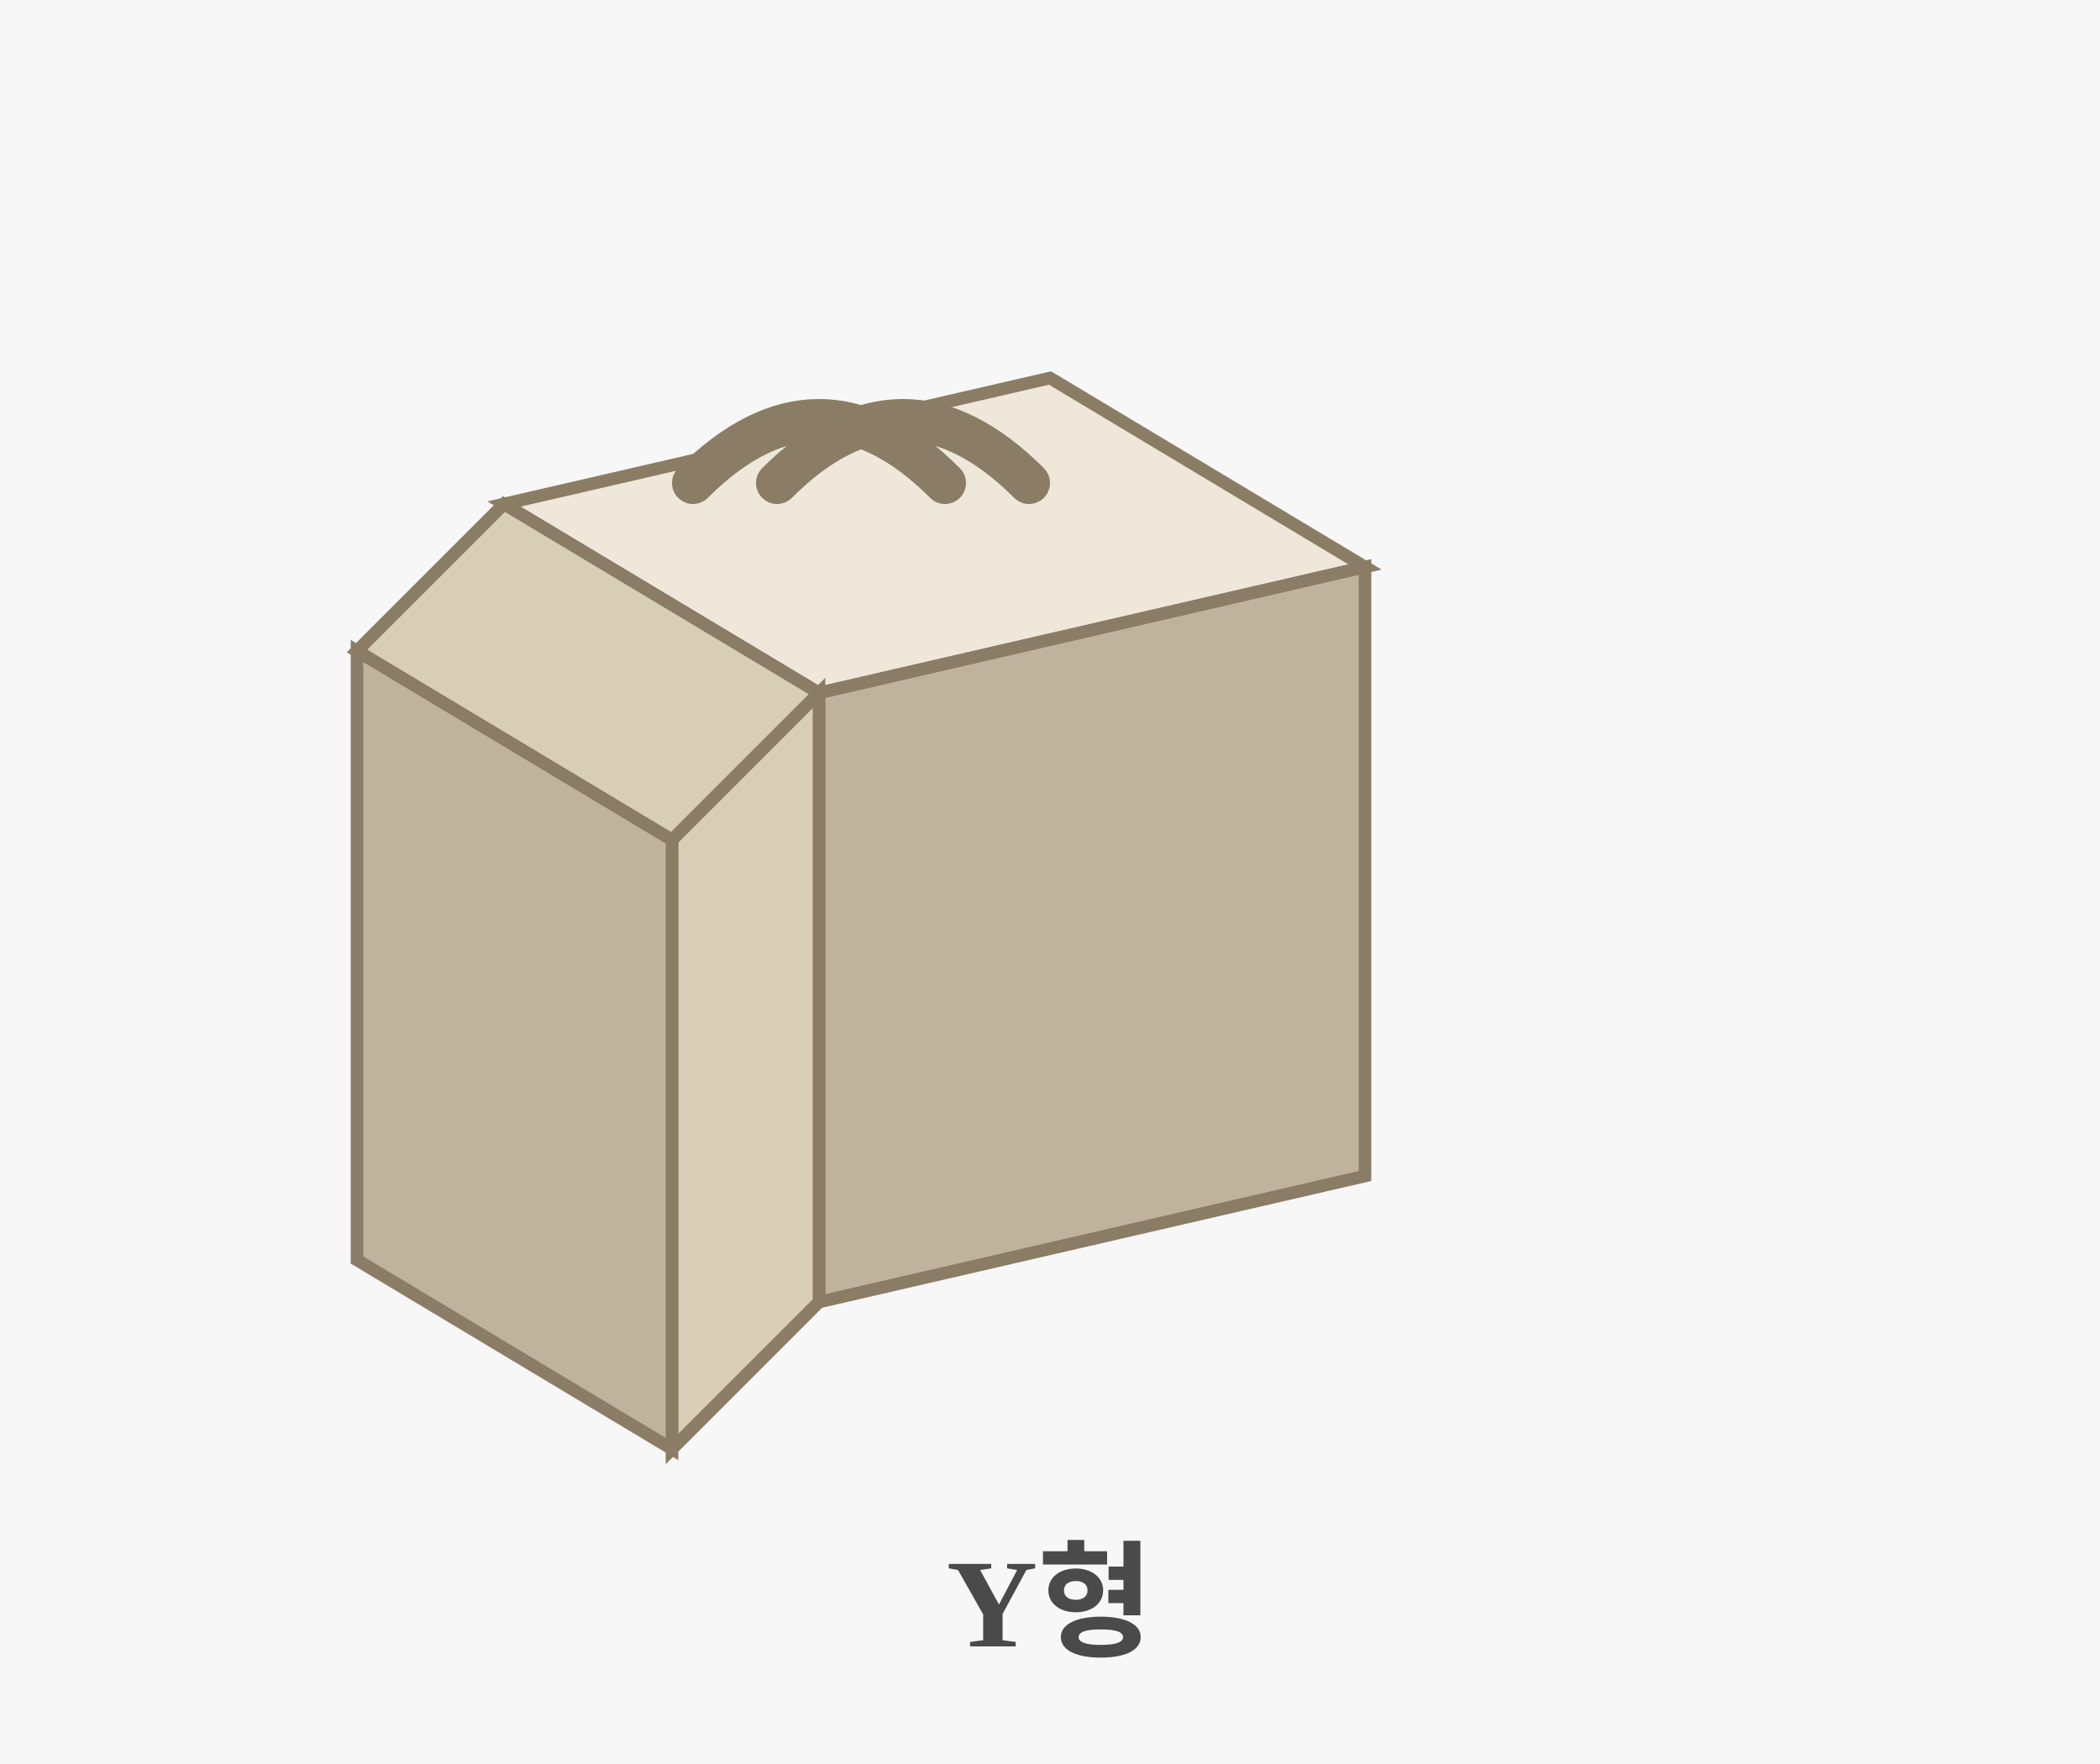
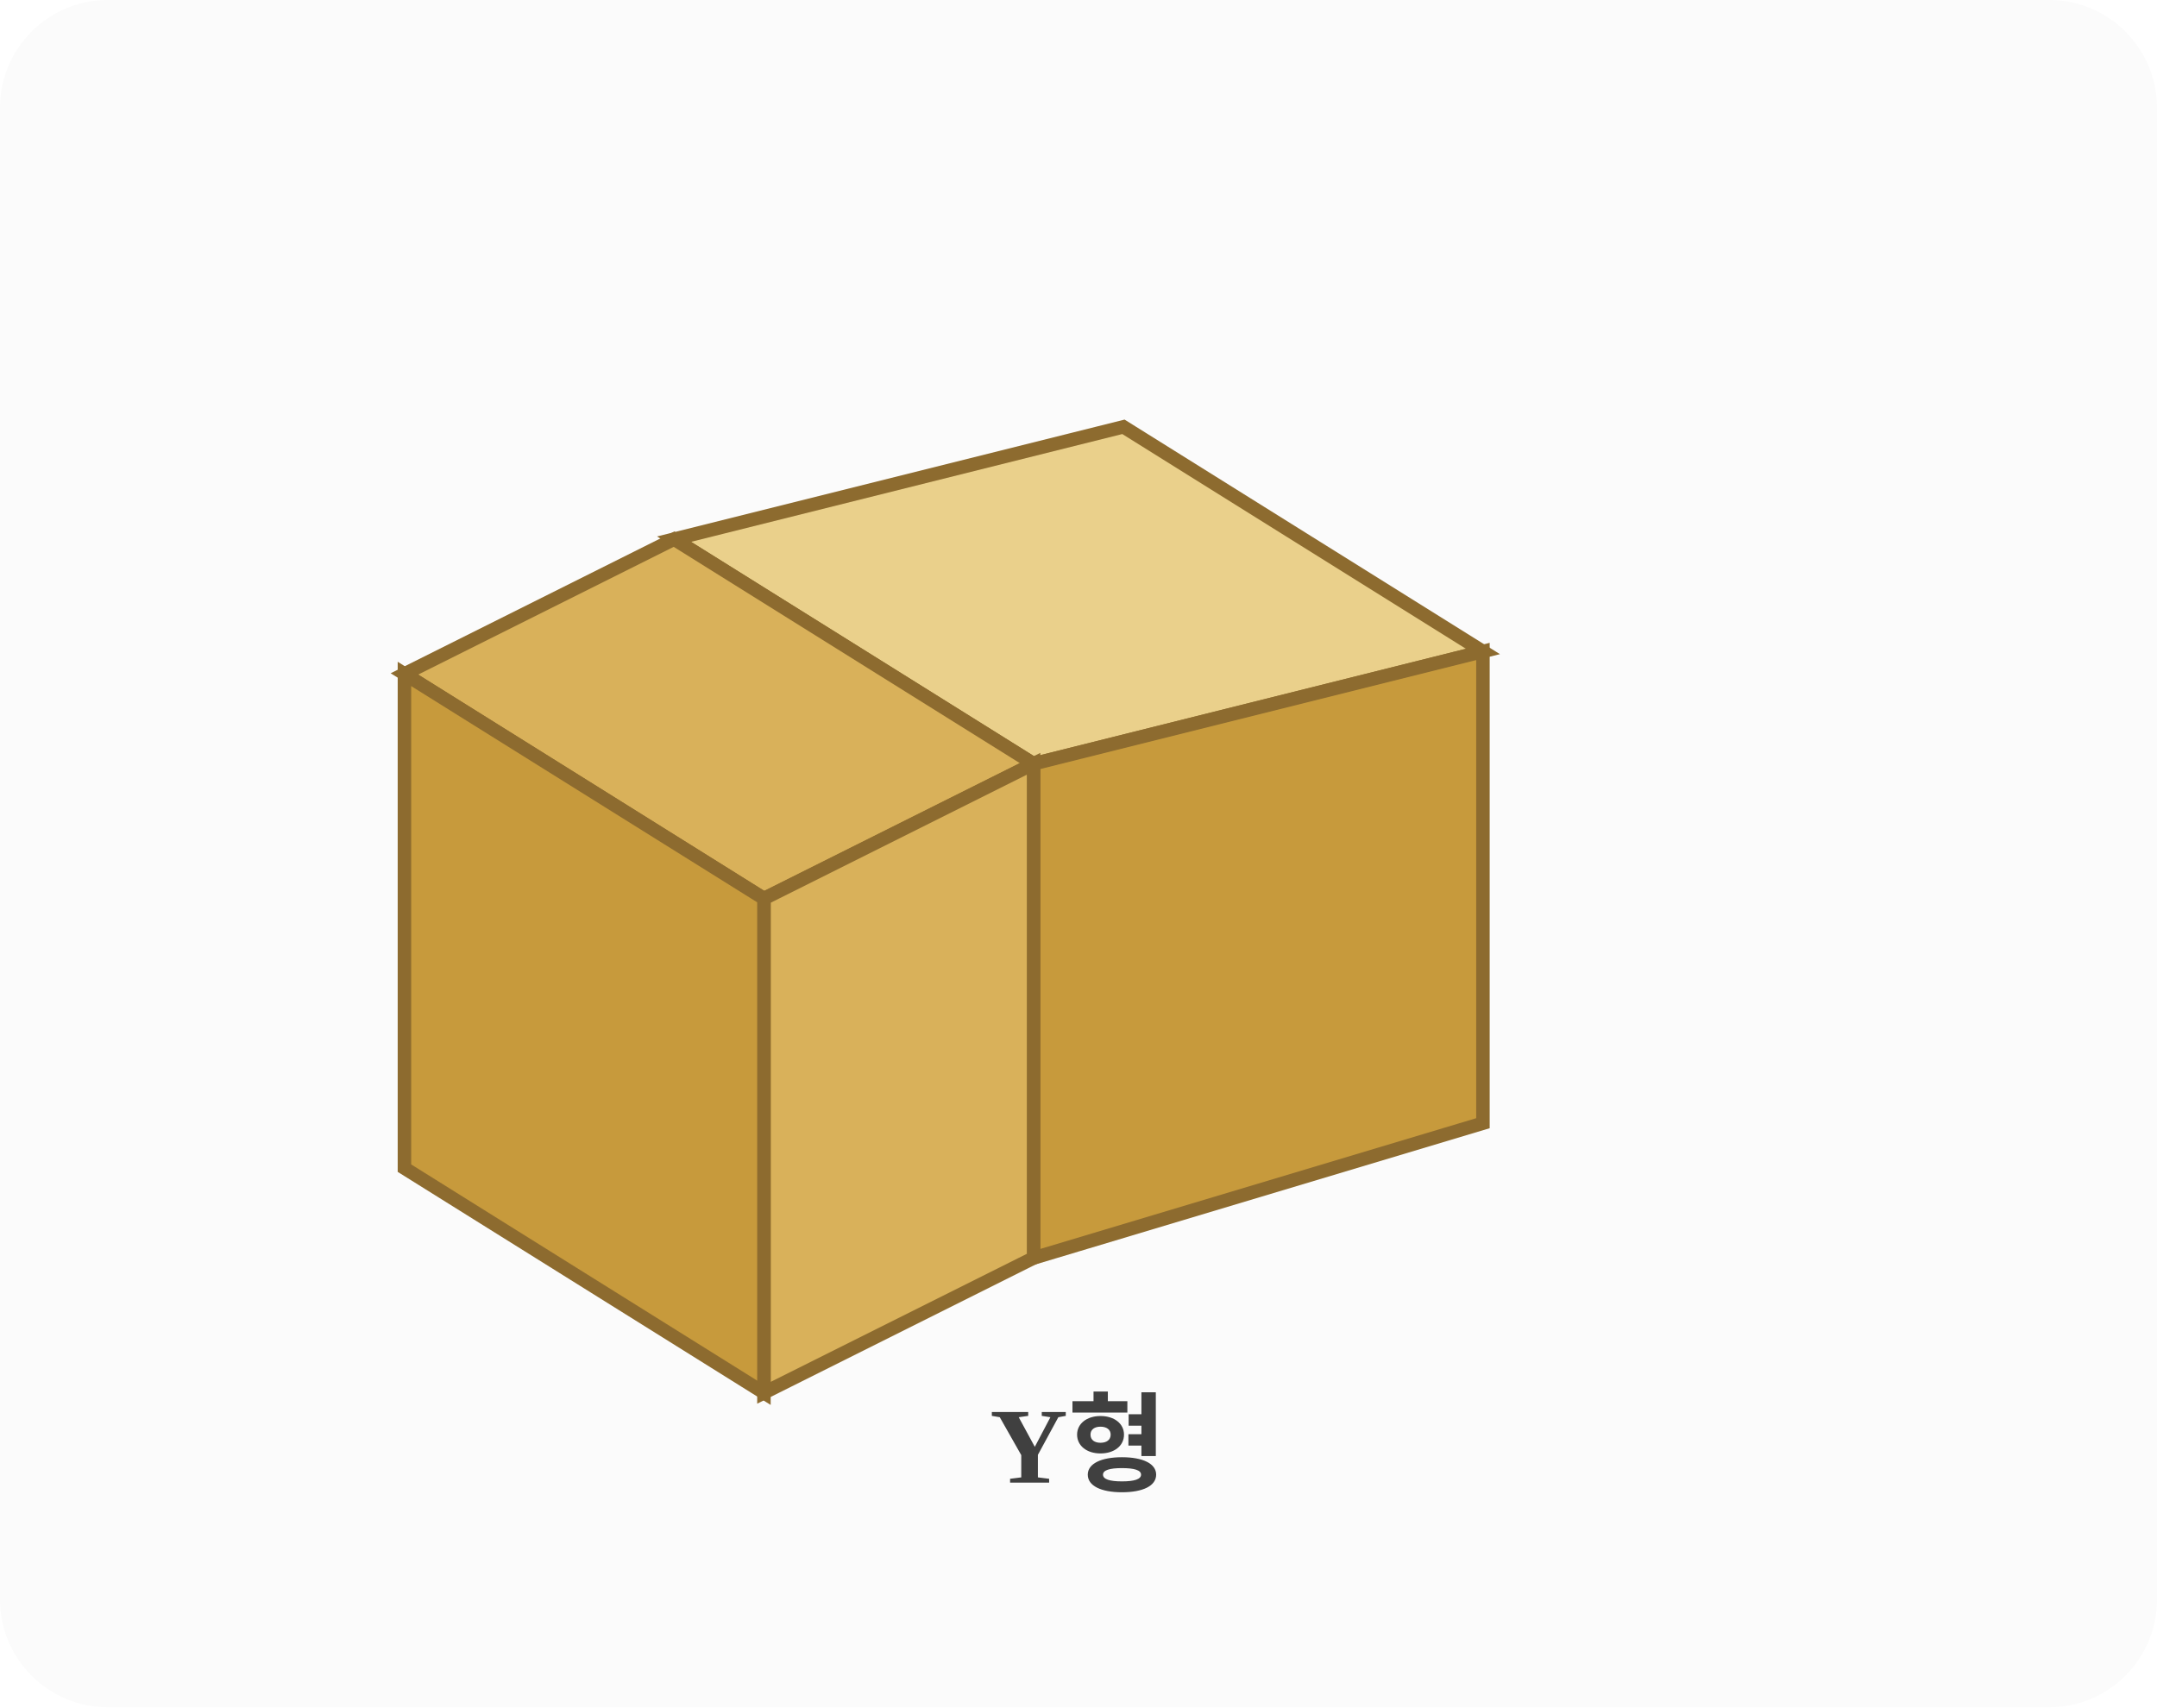
- <svg xmlns="http://www.w3.org/2000/svg" width="500" height="420" viewBox="0 0 500 420">
-   <rect width="500" height="420" fill="#f7f7f7" />
-   <polygon points="120,120 250,90 325,135 195,165" fill="#efe8da" stroke="#8b7d65" stroke-width="3" />
-   <polygon points="85,155 120,120 195,165 160,200" fill="#d8cdb7" stroke="#8b7d65" stroke-width="3" />
-   <polygon points="195,165 325,135 325,280 195,310" fill="#c0b39d" stroke="#8b7d65" stroke-width="3" />
-   <polygon points="160,200 195,165 195,310 160,345" fill="#d8cdb7" stroke="#8b7d65" stroke-width="3" />
-   <polygon points="85,155 160,200 160,345 85,300" fill="#c0b39d" stroke="#8b7d65" stroke-width="3" />
-   <path d="M165 115 q30 -30 60 0" fill="none" stroke="#8b7d65" stroke-width="10" stroke-linecap="round" />
-   <path d="M185 115 q30 -30 60 0" fill="none" stroke="#8b7d65" stroke-width="10" stroke-linecap="round" />
-   <text x="250" y="392" text-anchor="middle" font-size="30" font-weight="700" fill="#4a4a4a">Y형</text>
+ <svg xmlns="http://www.w3.org/2000/svg" width="480" height="380" viewBox="0 0 480 380">
+   <rect width="480" height="380" rx="24" fill="#fbfbfb" />
+   <polygon points="150,120 250,95 330,145 230,170" fill="#ead08b" stroke="#8d6b2f" stroke-width="3" />
+   <polygon points="90,150 150,120 230,170 170,200" fill="#d9b15a" stroke="#8d6b2f" stroke-width="3" />
+   <polygon points="230,170 330,145 330,250 230,280" fill="#c79a3c" stroke="#8d6b2f" stroke-width="3" />
+   <polygon points="170,200 230,170 230,280 170,310" fill="#d9b15a" stroke="#8d6b2f" stroke-width="3" />
+   <polygon points="90,150 170,200 170,310 90,260" fill="#c79a3c" stroke="#8d6b2f" stroke-width="3" />
+   <text x="240" y="330" text-anchor="middle" font-size="24" font-weight="800" fill="#404040">Y형</text>
</svg>
